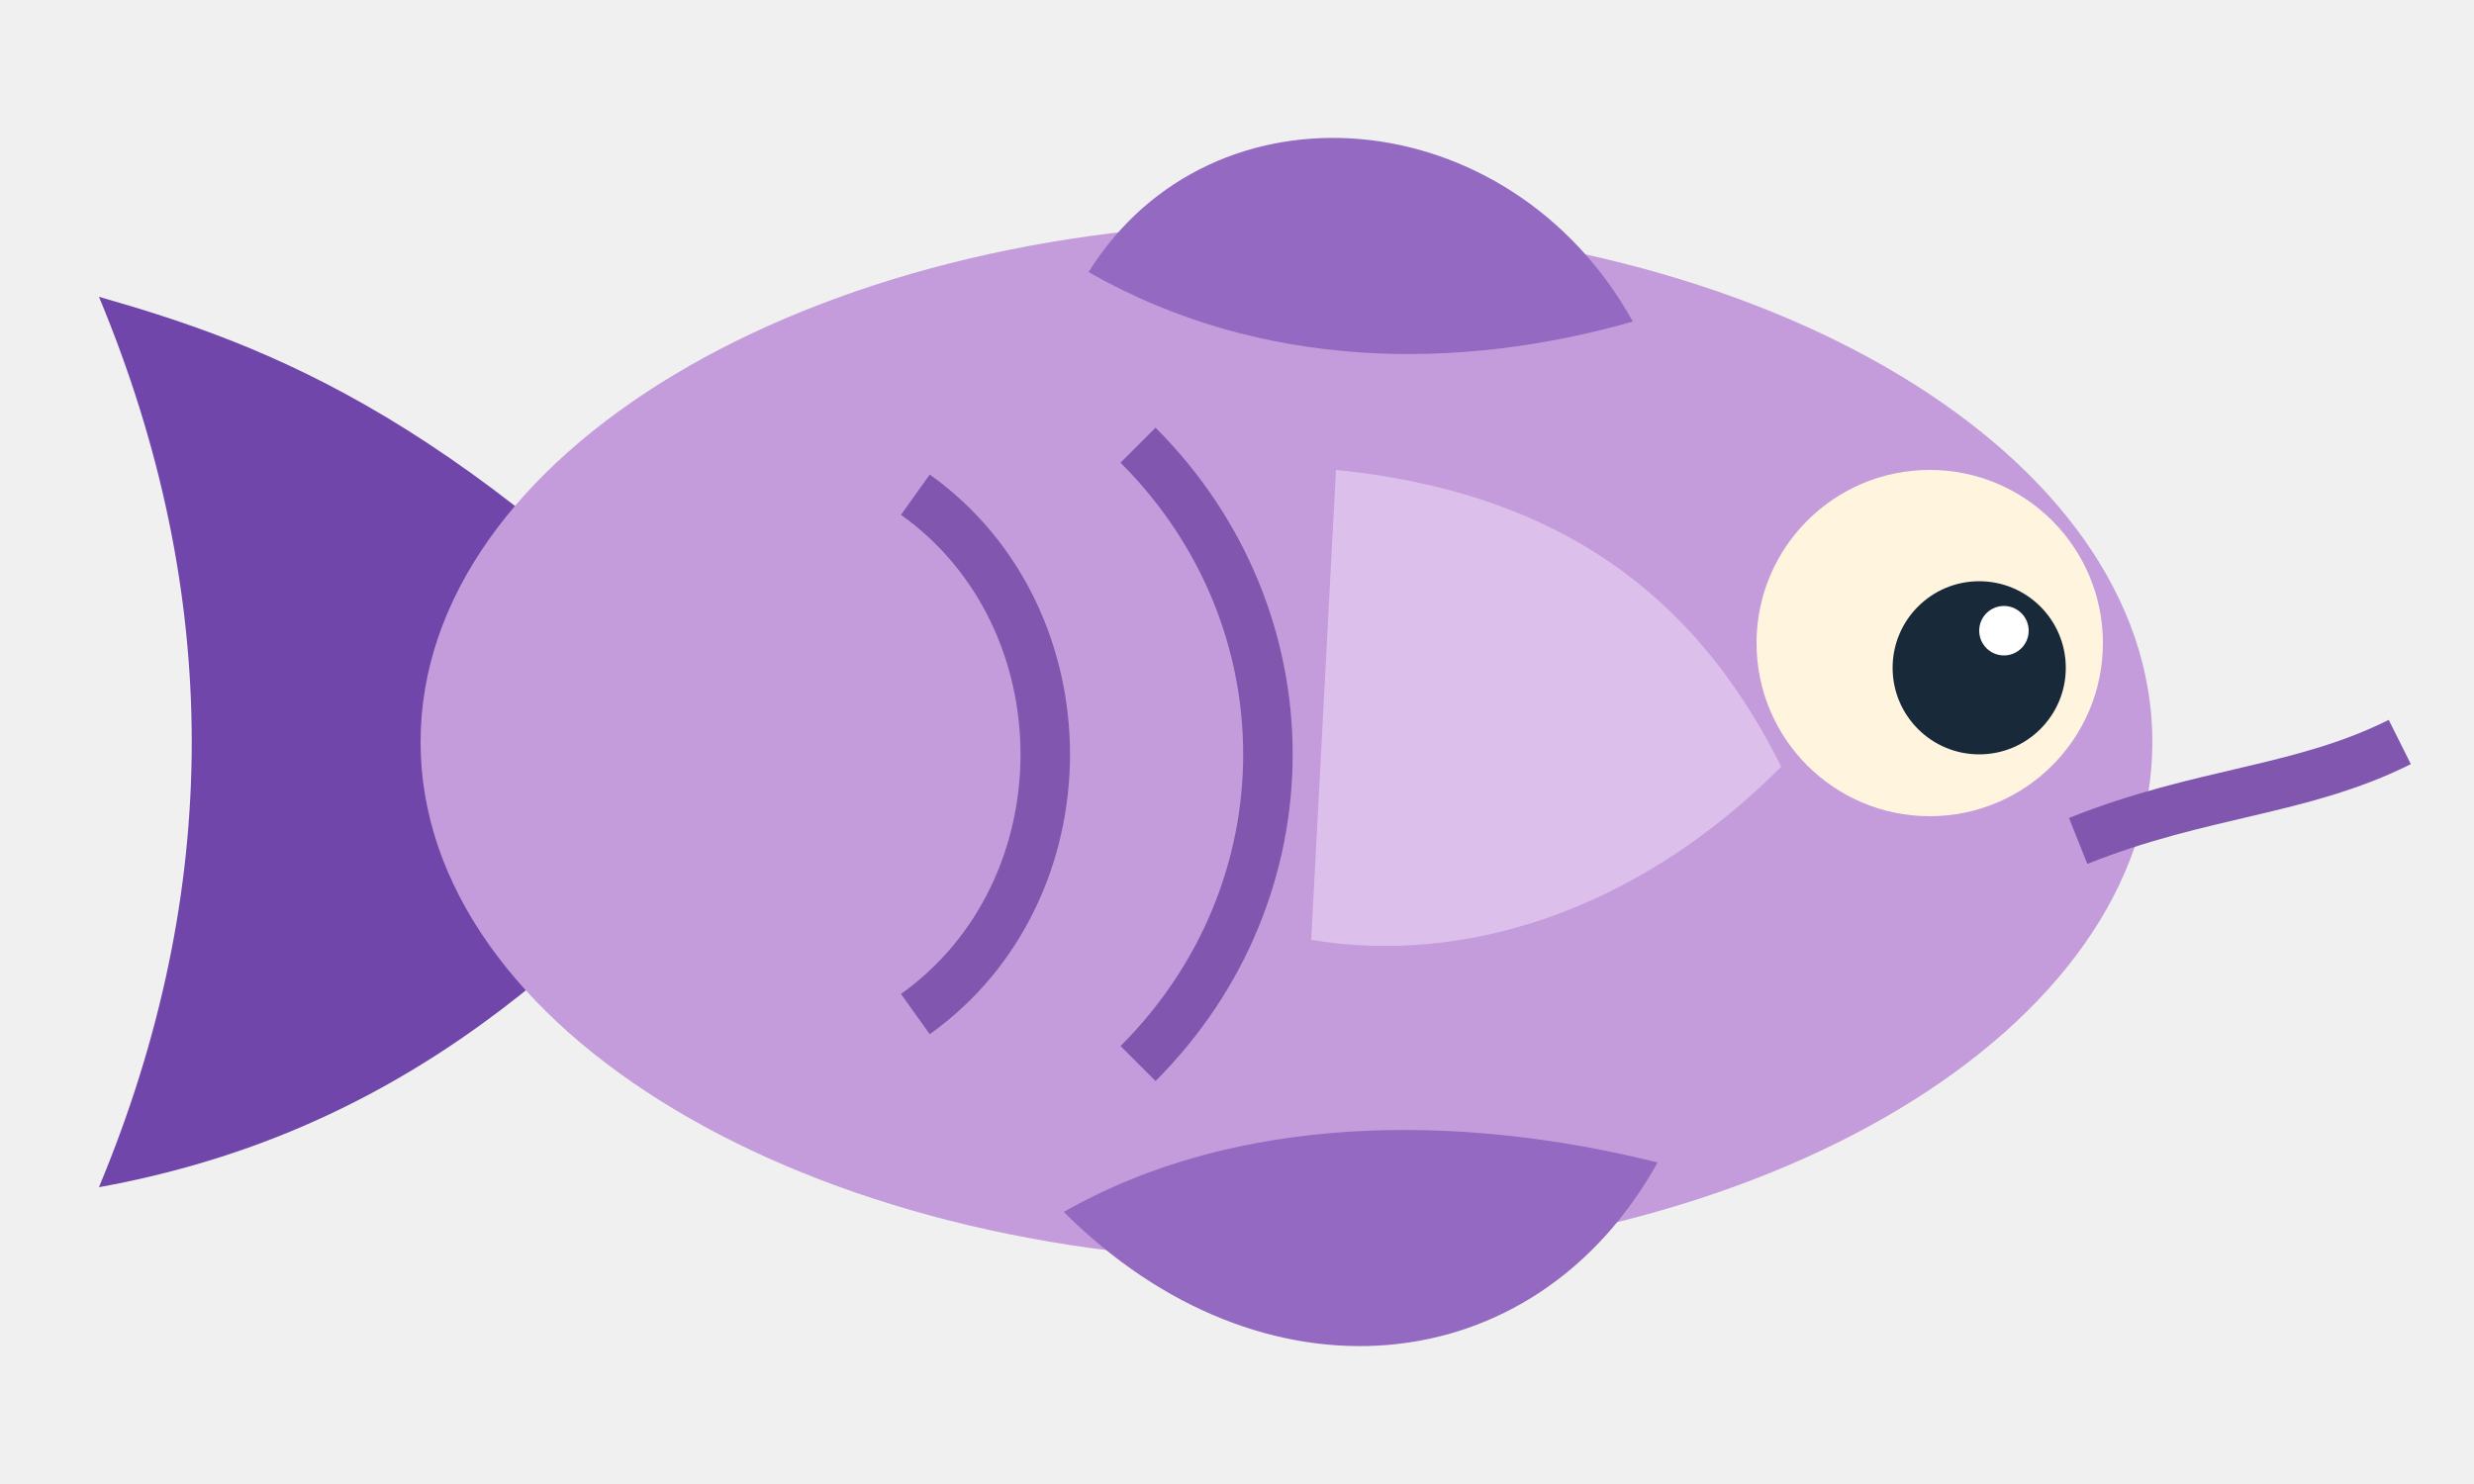
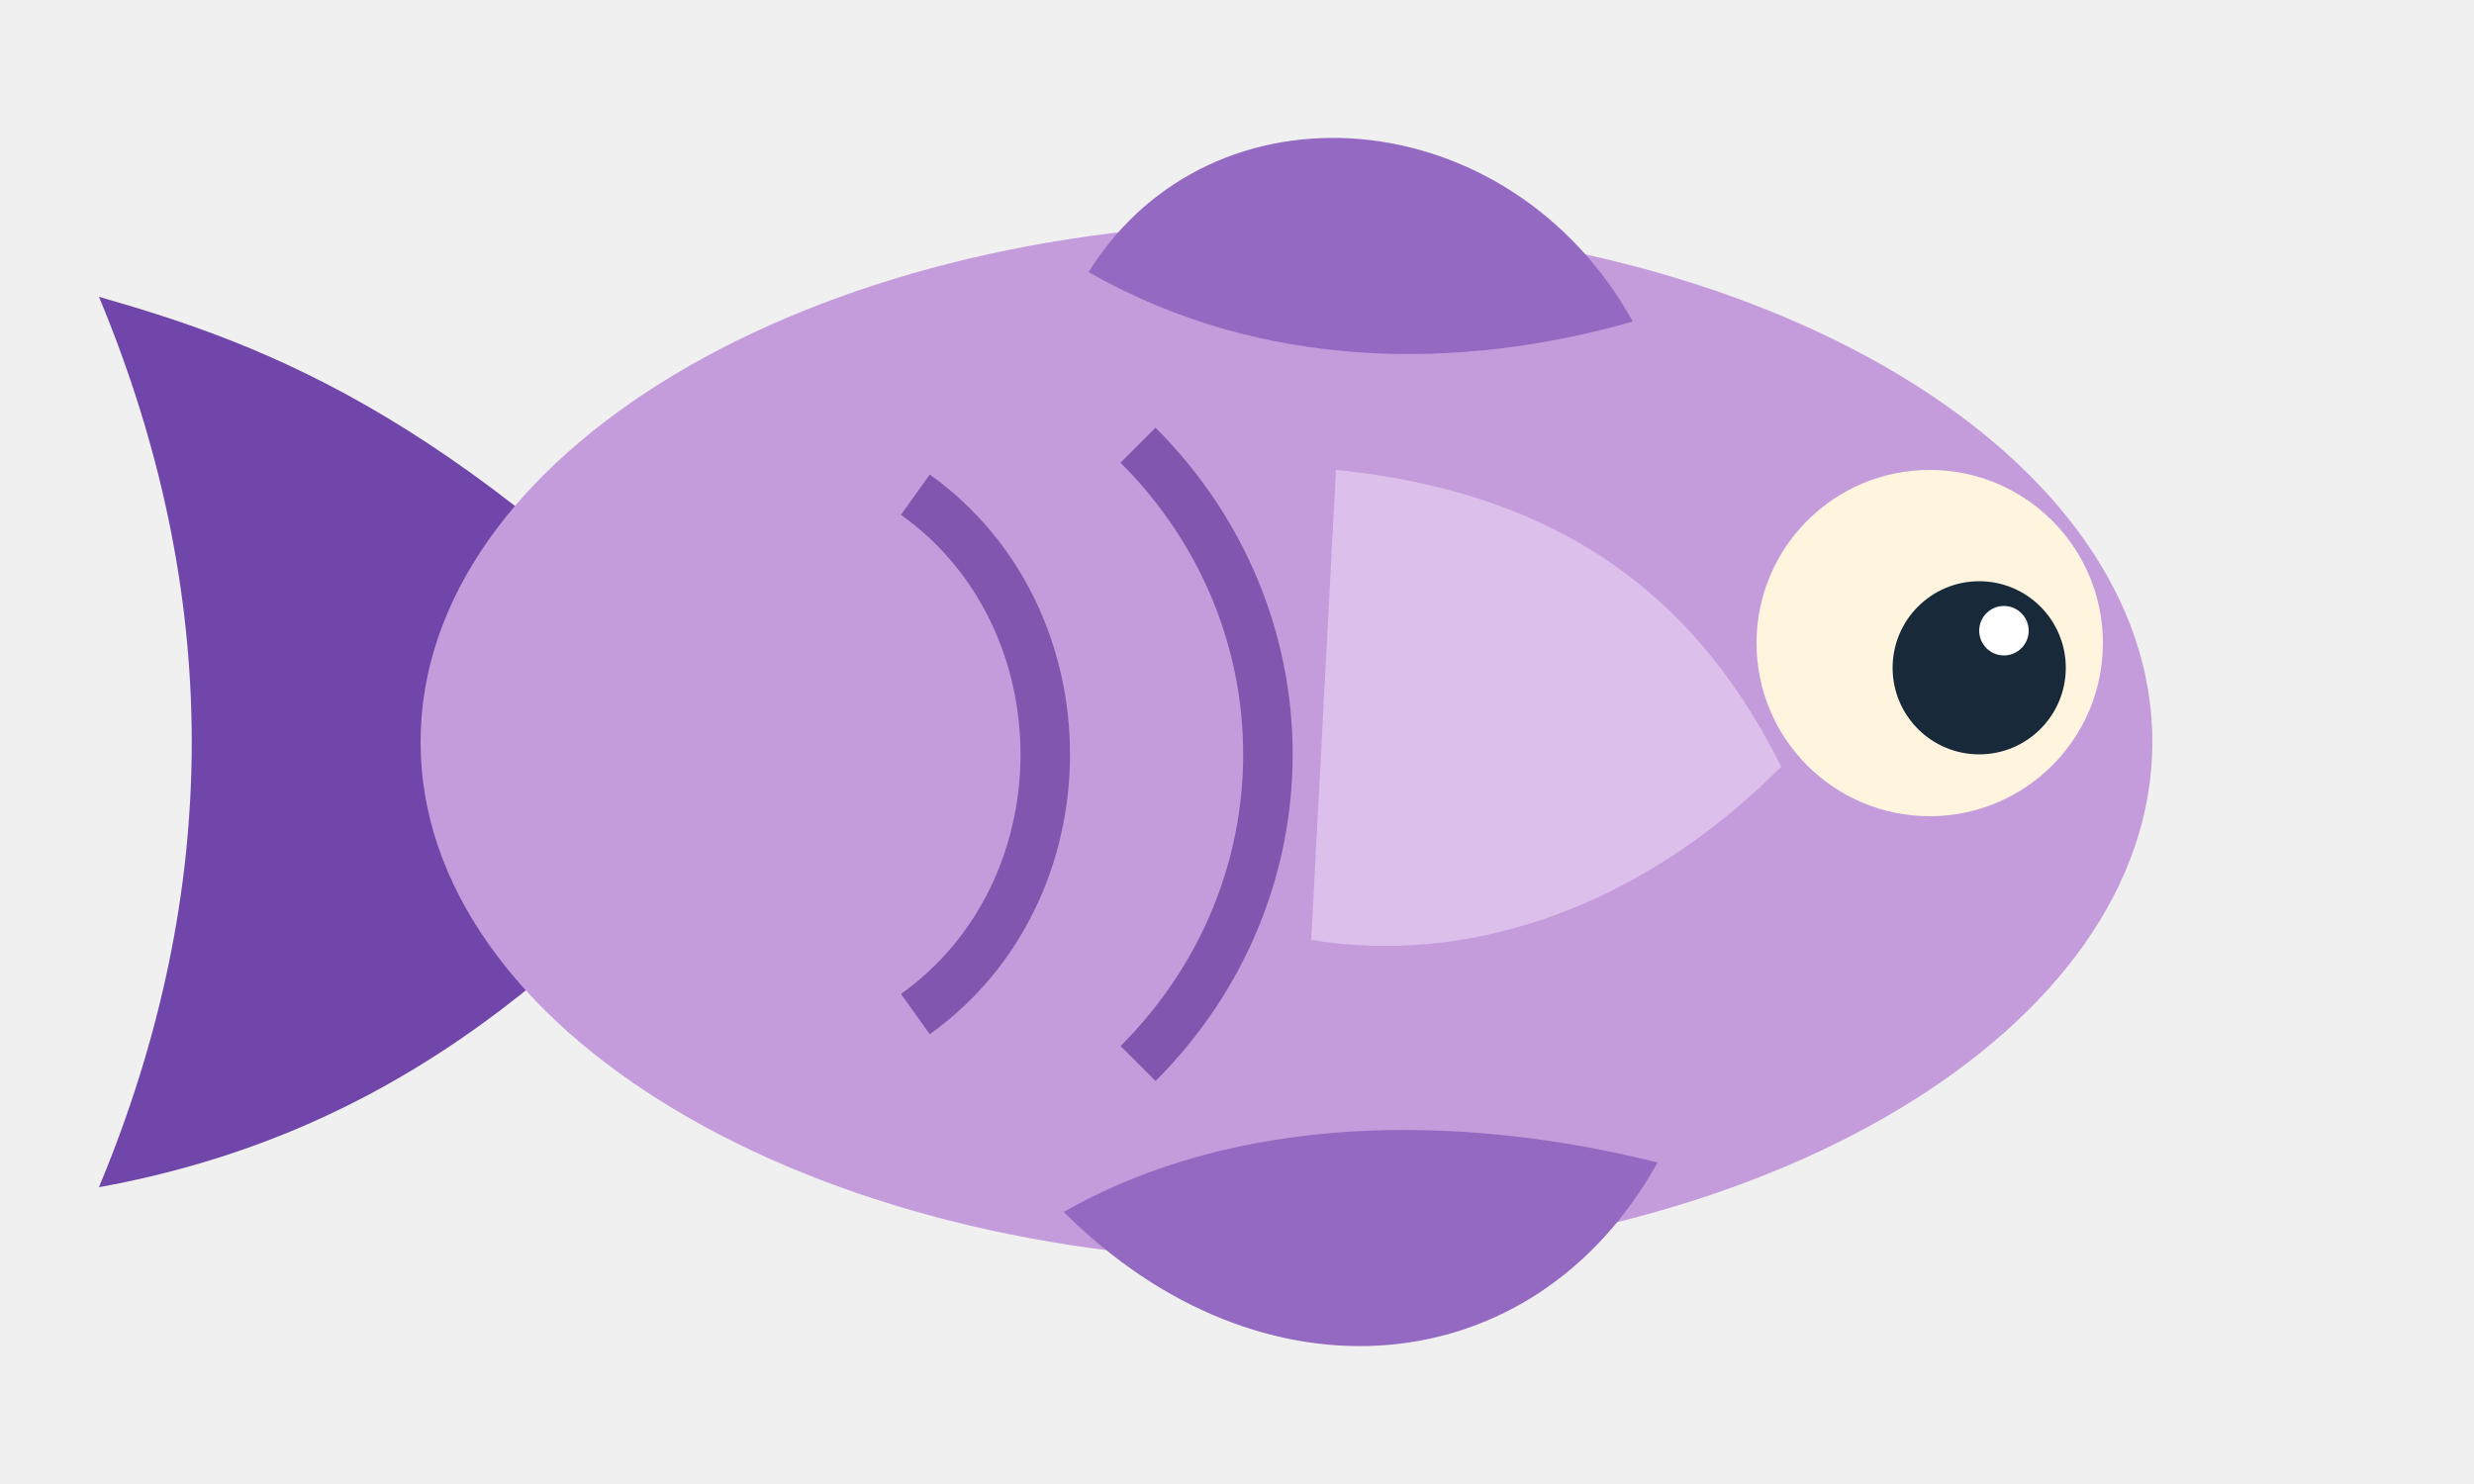
<svg xmlns="http://www.w3.org/2000/svg" viewBox="0 0 100 60" role="img" aria-label="Purple fish facing right">
  <path d="M31 30C19 17 11 14 4 12C9 24 9 36 4 48C15 46 23 40 31 30Z" fill="#7046aa" />
  <ellipse cx="52" cy="30" rx="35" ry="21" fill="#c49cdb" />
  <path d="M44 11C49 3 61 4 66 13C59 15 51 15 44 11Z" fill="#9369c1" />
  <path d="M43 49C51 57 62 56 67 47C59 45 50 45 43 49Z" fill="#9369c1" />
  <path d="M54 19C64 20 69 25 72 31C66 37 59 39 53 38" fill="#e2c8ef" opacity=".8" />
  <path d="M37 20C44 25 44 36 37 41M46 18C53 25 53 36 46 43" fill="none" stroke="#8056af" stroke-width="2" />
  <circle cx="78" cy="26" r="7" fill="#fff5df" />
  <circle cx="80" cy="27" r="3.5" fill="#182a3a" />
  <circle cx="81" cy="25.5" r="1" fill="#fff" />
-   <path d="M84 34C89 32 93 32 97 30" fill="none" stroke="#8056af" stroke-width="2" />
</svg>
